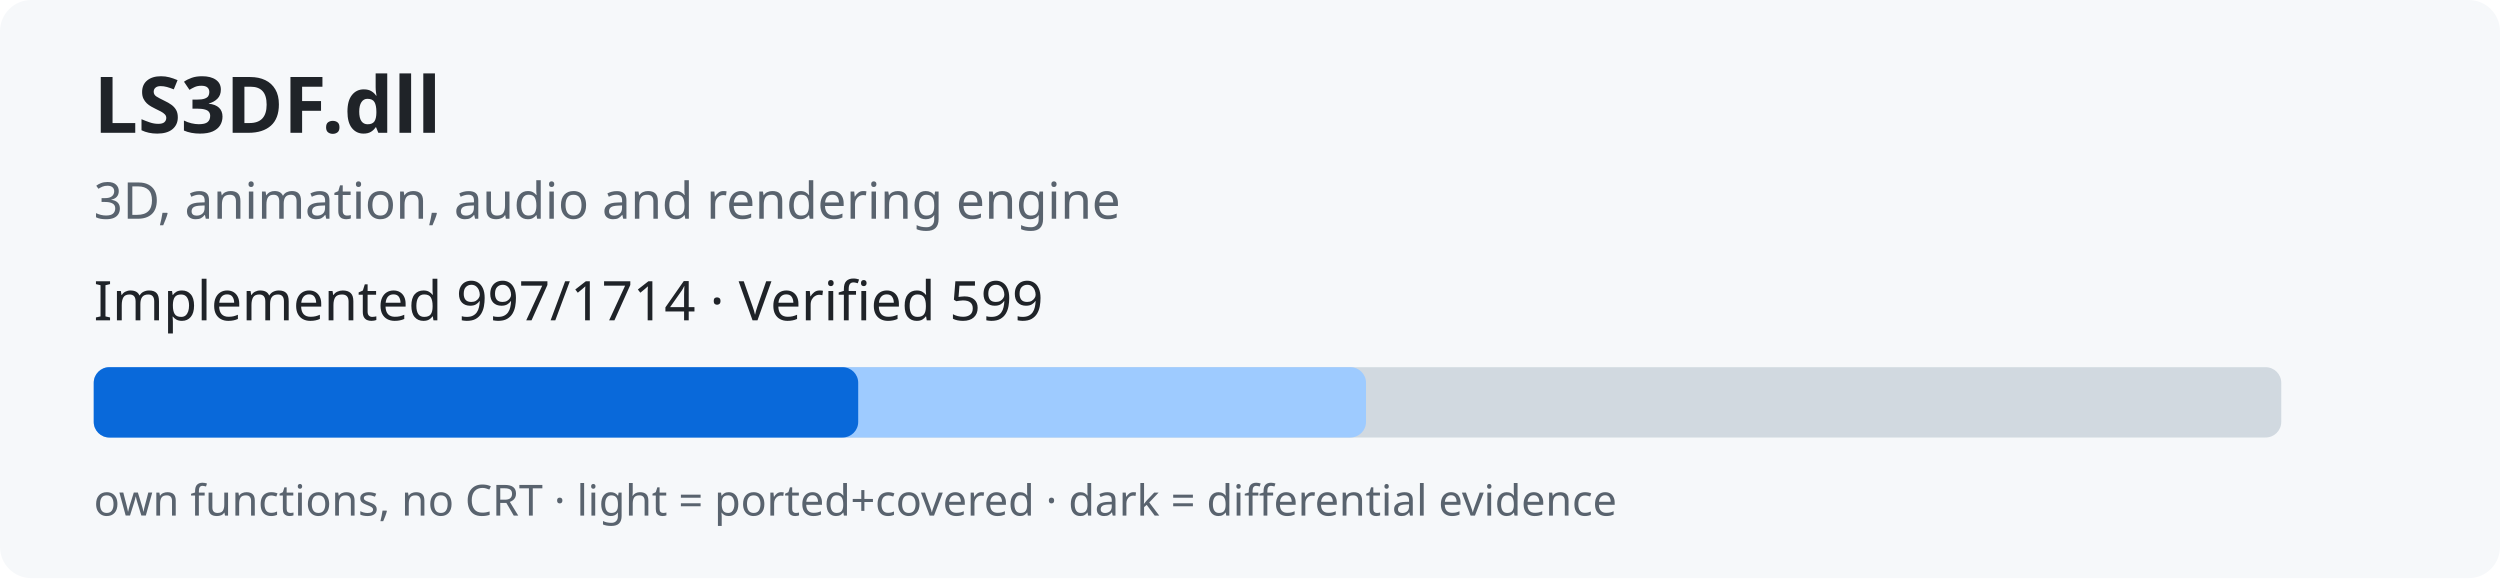
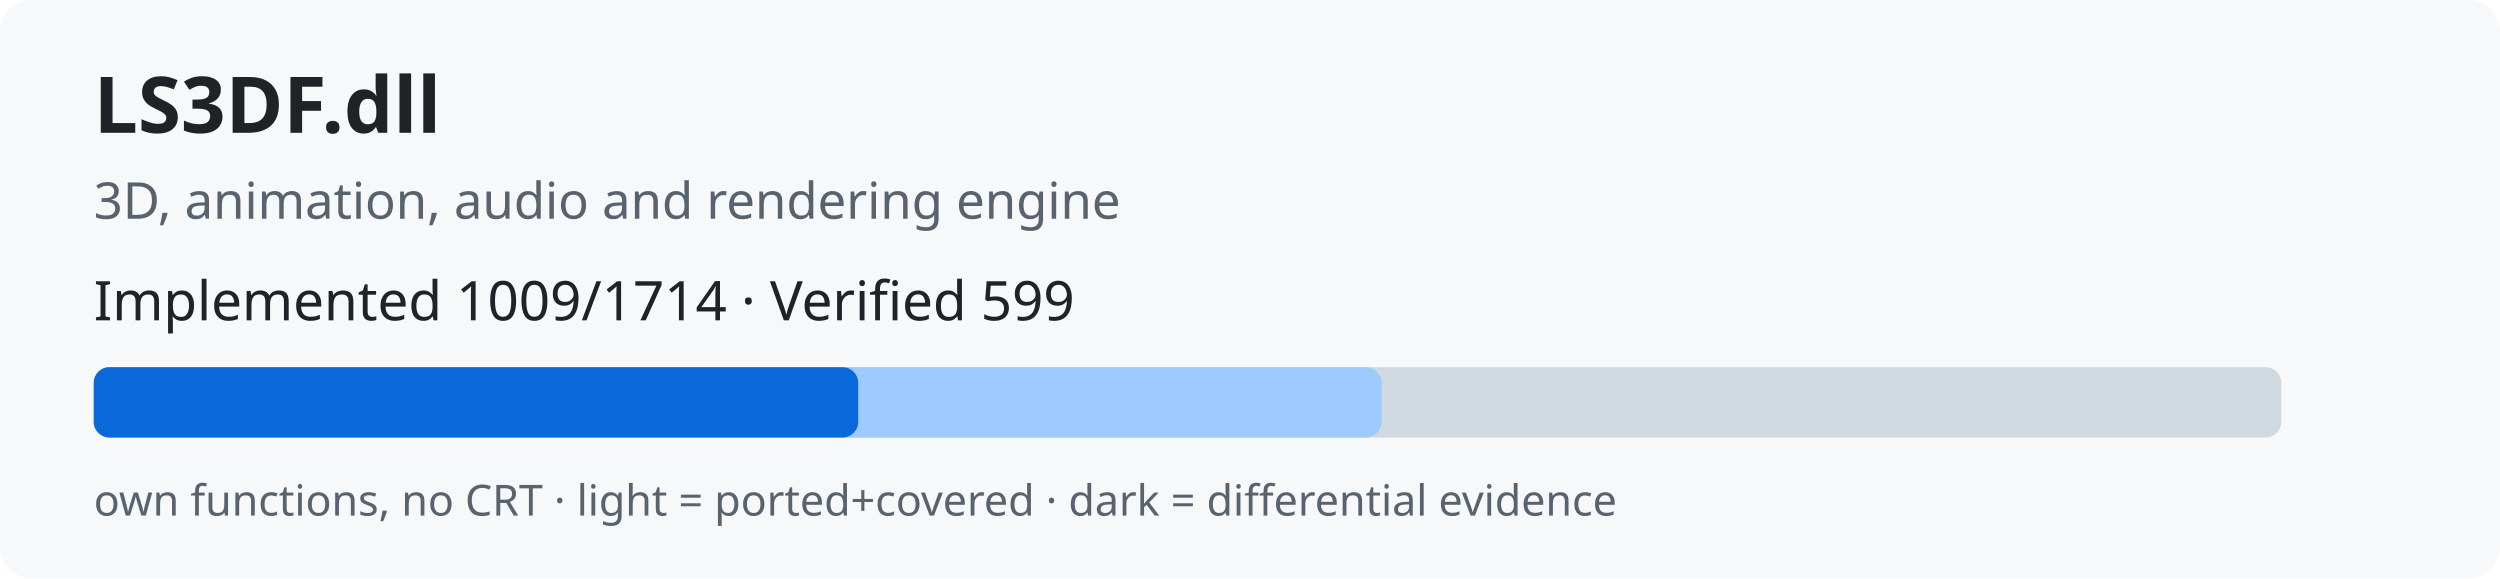
<svg xmlns="http://www.w3.org/2000/svg" width="640" height="148" role="img">
  <rect width="640" height="148" rx="8" fill="#f6f8fa" />
  <text x="24" y="34" font-family="sans-serif" font-size="20" font-weight="bold" fill="#1f2328">LS3DF.dll</text>
  <text x="24" y="56" font-family="sans-serif" font-size="13" fill="#59636e">3D, animation, audio and rendering engine</text>
-   <text x="24" y="82" font-family="sans-serif" font-size="14" fill="#1f2328">Implemented 997/1714 · Verified 599</text>
+   <text x="24" y="82" font-family="sans-serif" font-size="14" fill="#1f2328">Implemented 1009/1714 · Verified 599</text>
  <rect x="24" y="94" width="560" height="18" rx="4" fill="#d1d9e0" />
-   <rect x="24" y="94" width="325.7" height="18" rx="4" fill="#9ecbff" />
+   <rect x="24" y="94" width="329.7" height="18" rx="4" fill="#9ecbff" />
  <rect x="24" y="94" width="195.7" height="18" rx="4" fill="#0969da" />
  <text x="24" y="132" font-family="sans-serif" font-size="11" fill="#59636e">own functions, no CRT · light = ported+covered · dark = differential evidence</text>
</svg>
